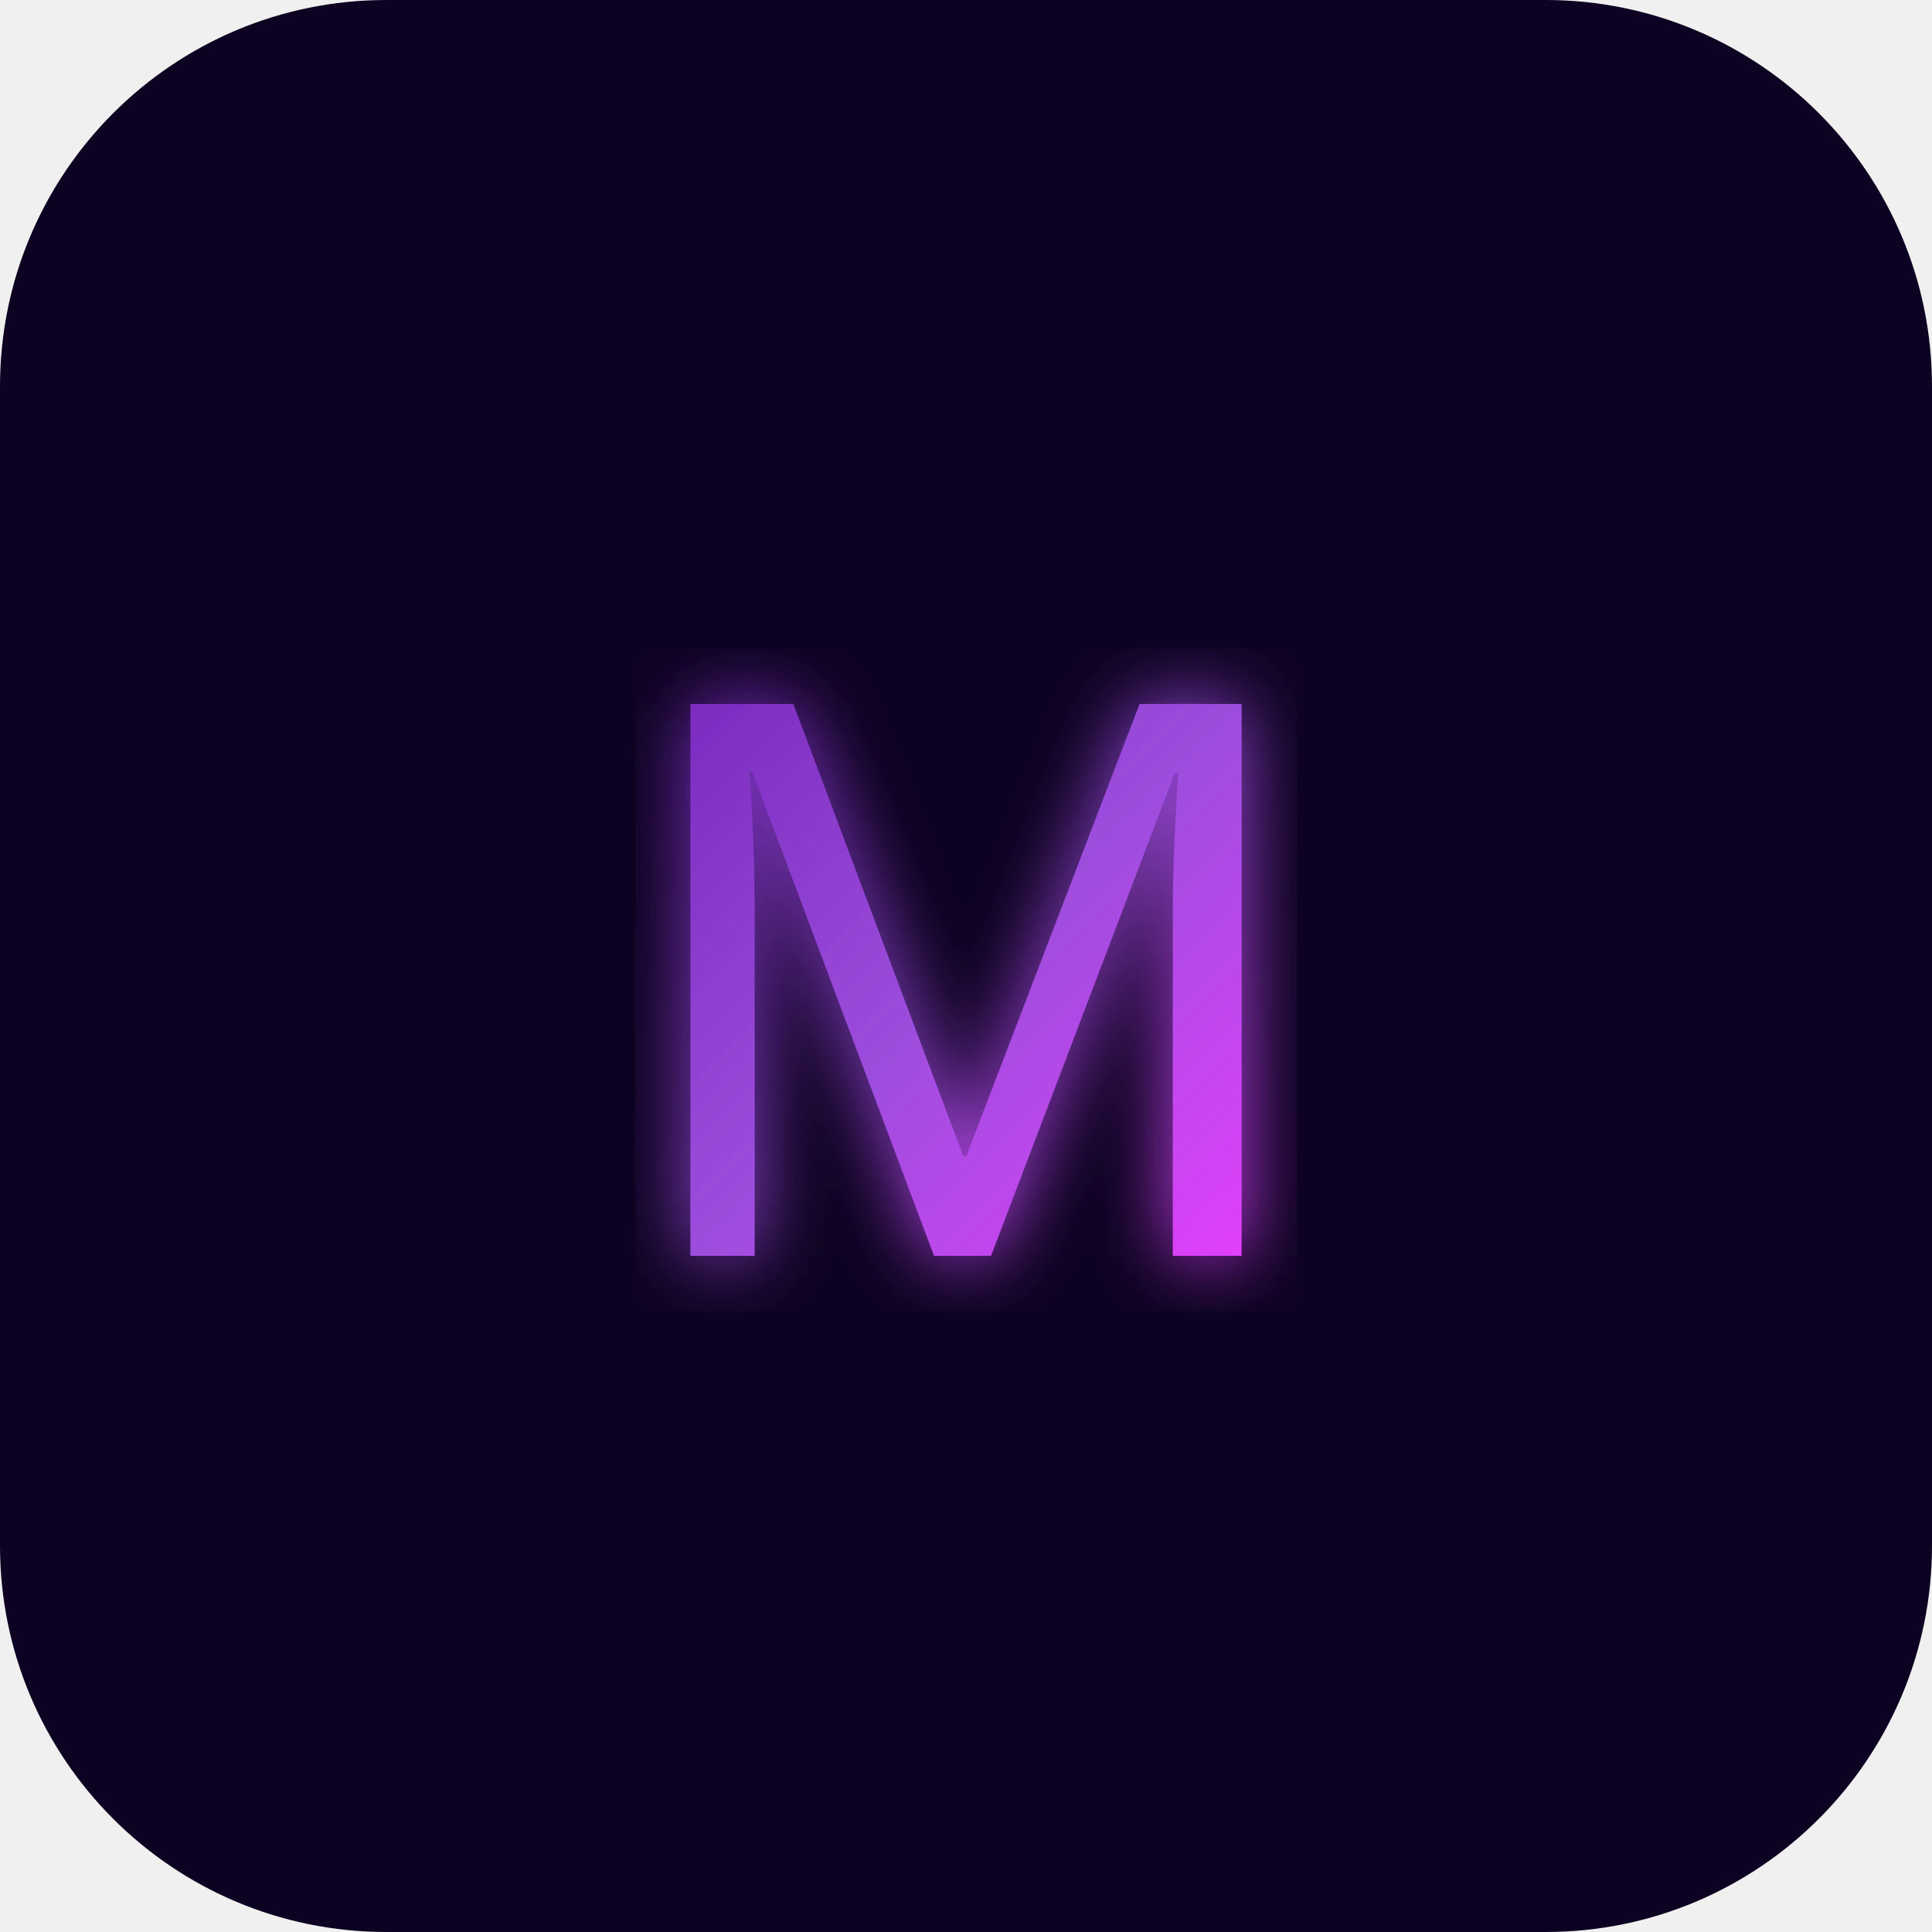
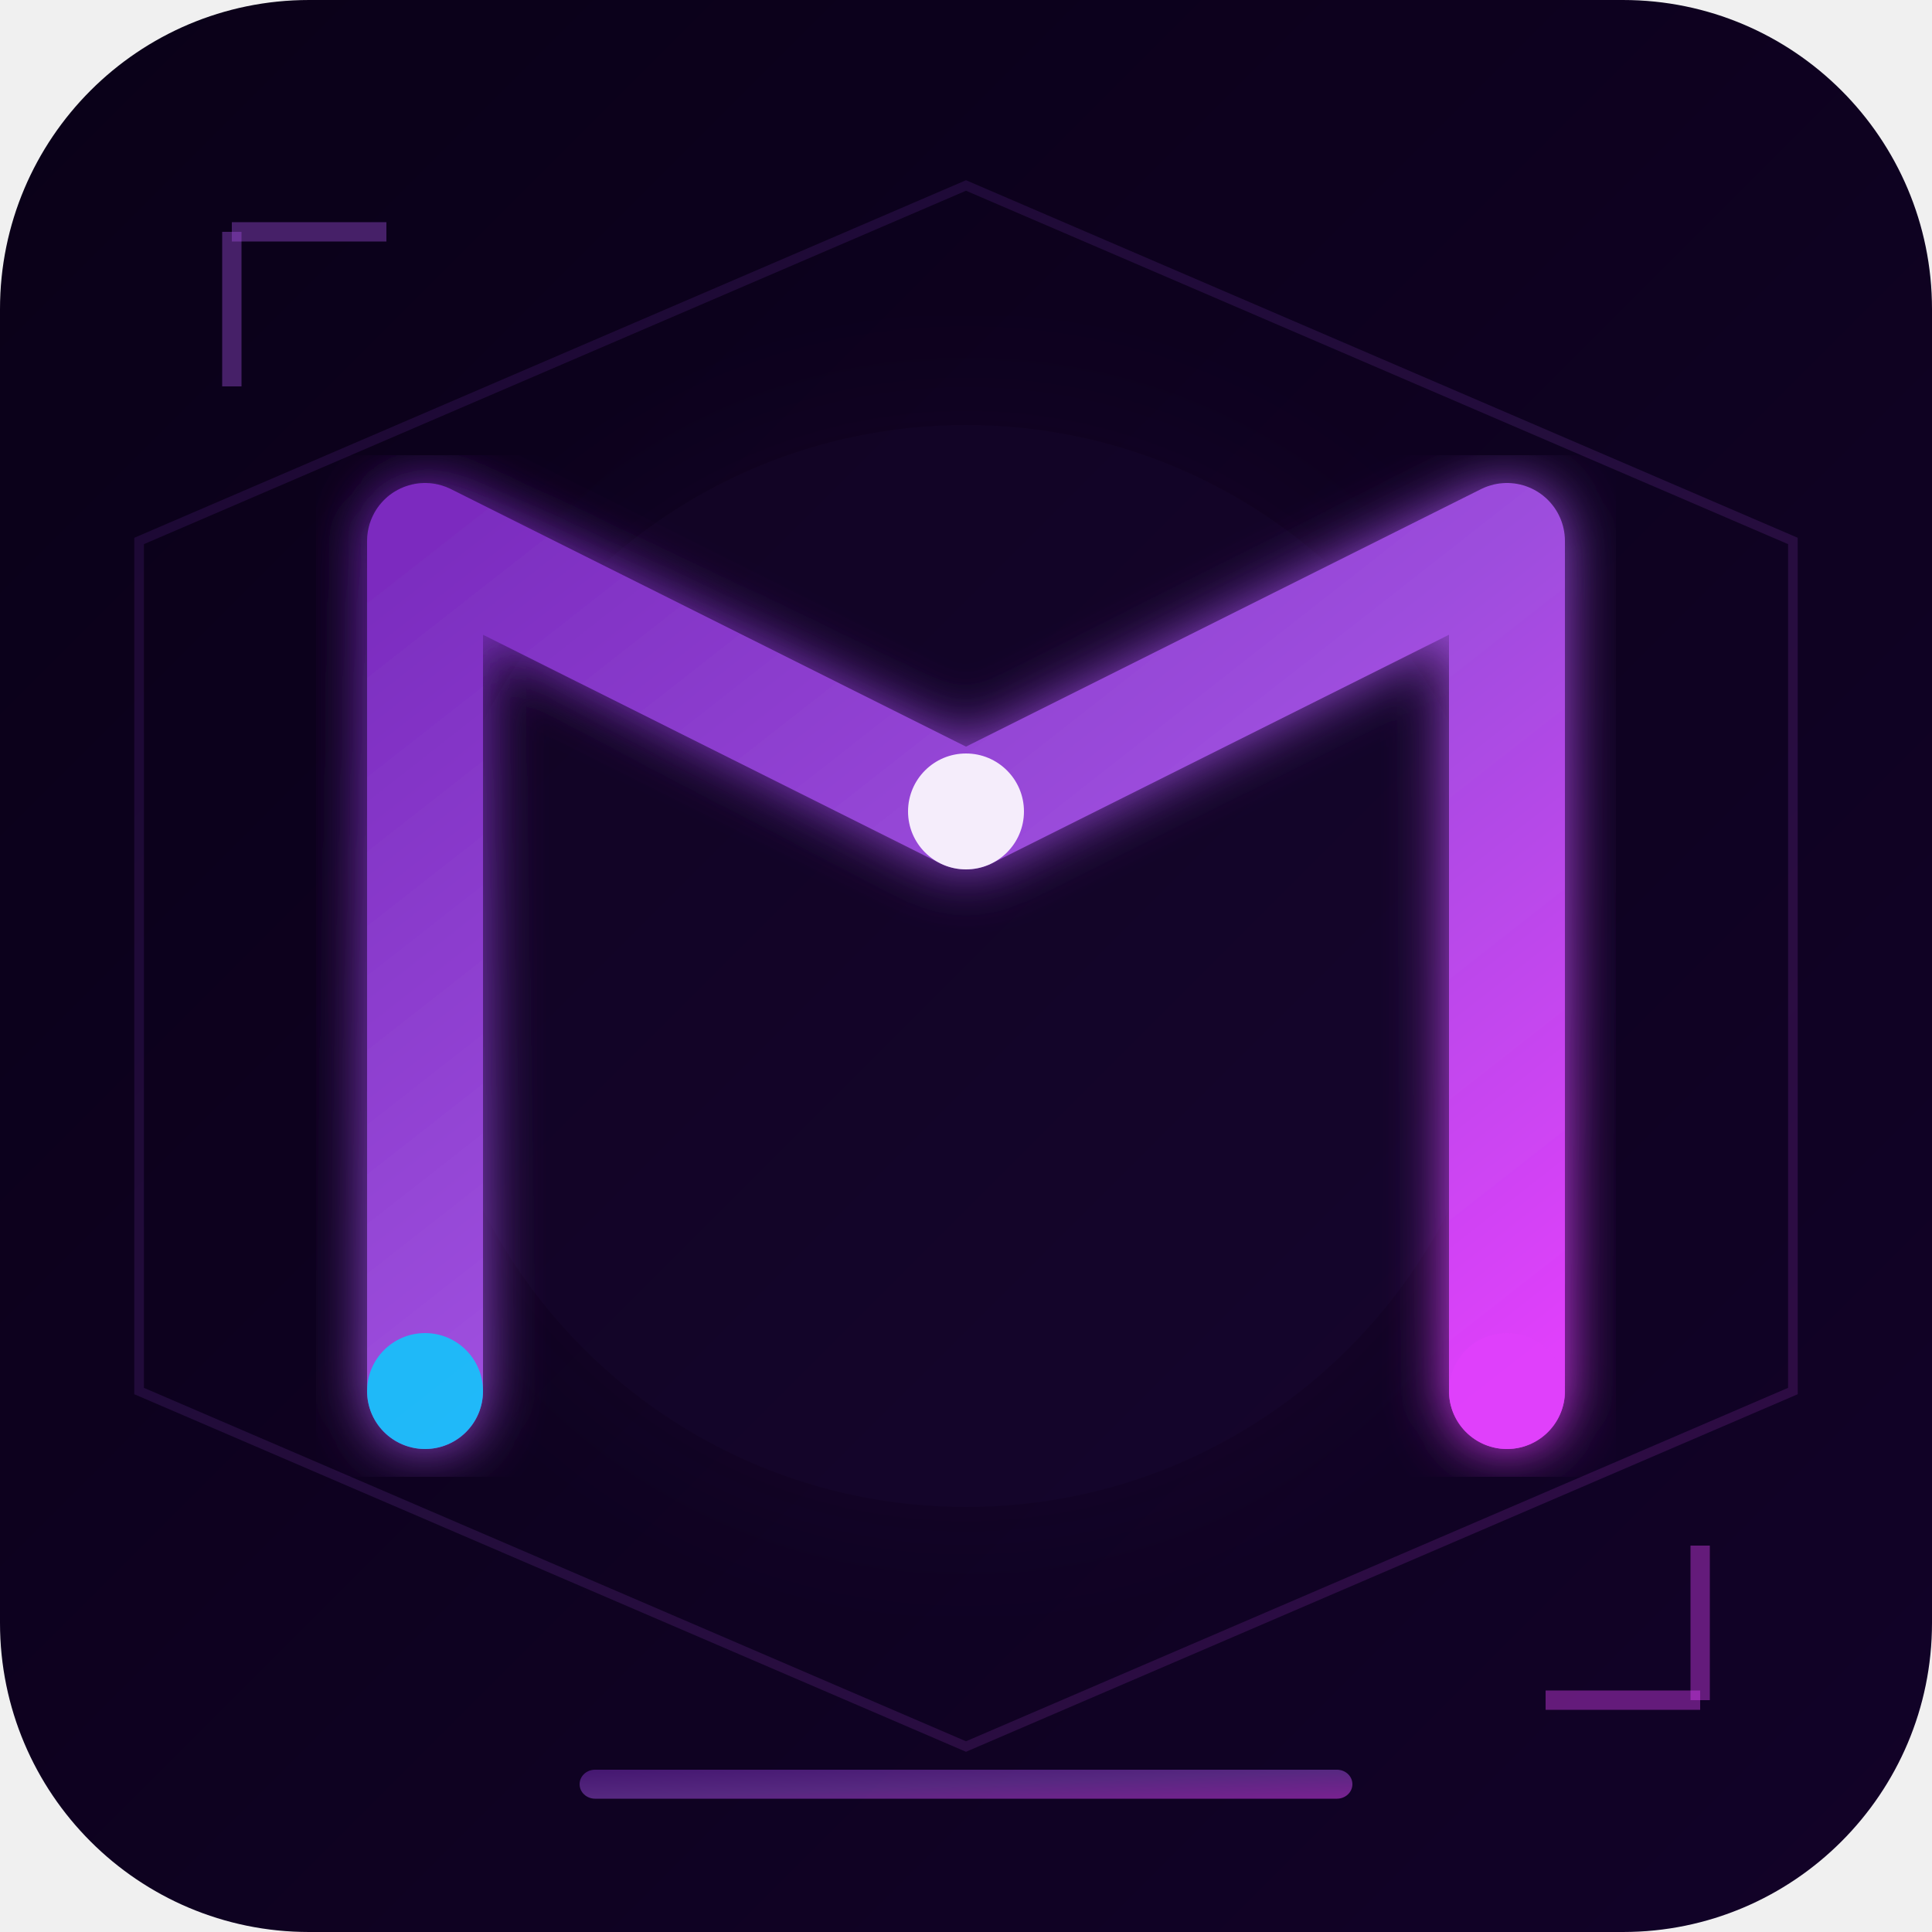
- <svg xmlns="http://www.w3.org/2000/svg" viewBox="0 0 100 100">
+ <svg xmlns="http://www.w3.org/2000/svg" width="100" height="100" viewBox="0 0 100 100">
  <defs>
-     <linearGradient id="grad" x1="0%" y1="0%" x2="100%" y2="100%">
-       <stop offset="0%" style="stop-color:#7B2CBF" />
-       <stop offset="50%" style="stop-color:#9D4EDD" />
-       <stop offset="100%" style="stop-color:#E040FB" />
+     <linearGradient id="bg" x1="0%" y1="0%" x2="100%" y2="100%">
+       <stop offset="0%" stop-color="#0A0118" />
+       <stop offset="100%" stop-color="#120228" />
+     </linearGradient>
+     <linearGradient id="g" x1="0%" y1="0%" x2="100%" y2="100%">
+       <stop offset="0%" stop-color="#7B2CBF" />
+       <stop offset="50%" stop-color="#9D4EDD" />
+       <stop offset="100%" stop-color="#E040FB" />
+     </linearGradient>
+     <linearGradient id="accent" x1="0%" y1="0%" x2="100%" y2="0%">
+       <stop offset="0%" stop-color="#00D4FF" stop-opacity="0.6" />
+       <stop offset="100%" stop-color="#E040FB" stop-opacity="0.6" />
    </linearGradient>
    <filter id="glow">
-       <feGaussianBlur stdDeviation="2" result="coloredBlur" />
+       <feGaussianBlur stdDeviation="1.5" result="blur" />
      <feMerge>
-         <feMergeNode in="coloredBlur" />
+         <feMergeNode in="blur" />
+         <feMergeNode in="SourceGraphic" />
+       </feMerge>
+     </filter>
+     <filter id="outerGlow">
+       <feGaussianBlur stdDeviation="4" result="blur" />
+       <feMerge>
+         <feMergeNode in="blur" />
        <feMergeNode in="SourceGraphic" />
      </feMerge>
    </filter>
  </defs>
-   <rect width="100" height="100" rx="20" fill="#0D0221" />
-   <text x="50" y="65" font-family="Arial Black" font-size="40" fill="url(#grad)" text-anchor="middle" filter="url(#glow)">M</text>
+   <rect width="100" height="100" rx="16" fill="url(#bg)" />
+   <line x1="12" y1="20" x2="12" y2="12" stroke="#9D4EDD" stroke-width="1" opacity="0.4" />
+   <line x1="12" y1="12" x2="20" y2="12" stroke="#9D4EDD" stroke-width="1" opacity="0.4" />
+   <line x1="88" y1="80" x2="88" y2="88" stroke="#E040FB" stroke-width="1" opacity="0.4" />
+   <line x1="88" y1="88" x2="80" y2="88" stroke="#E040FB" stroke-width="1" opacity="0.4" />
+   <polygon points="50,9.6 92.8,28 92.8,72 50,90.4 7.2,72 7.2,28" fill="none" stroke="url(#g)" stroke-width="0.5" opacity="0.15" />
+   <circle cx="50" cy="50" r="28" fill="#9D4EDD" opacity="0.04" filter="url(#outerGlow)" />
+   <polyline points="22,72 22,28 50,42 78,28 78,72" fill="none" stroke="url(#g)" stroke-width="6" stroke-linecap="round" stroke-linejoin="round" filter="url(#glow)" />
+   <line x1="50" y1="42" x2="50" y2="72" stroke="url(#accent)" stroke-width="3.6" stroke-linecap="round" filter="url(#glow)" />
+   <circle cx="22" cy="72" r="3" fill="#00D4FF" opacity="0.8" />
+   <circle cx="78" cy="72" r="3" fill="#E040FB" opacity="0.8" />
+   <circle cx="50" cy="42" r="3" fill="white" opacity="0.9" />
+   <rect x="30" y="91.6" width="40" height="1.5" rx="0.8" fill="url(#g)" opacity="0.5" />
</svg>
